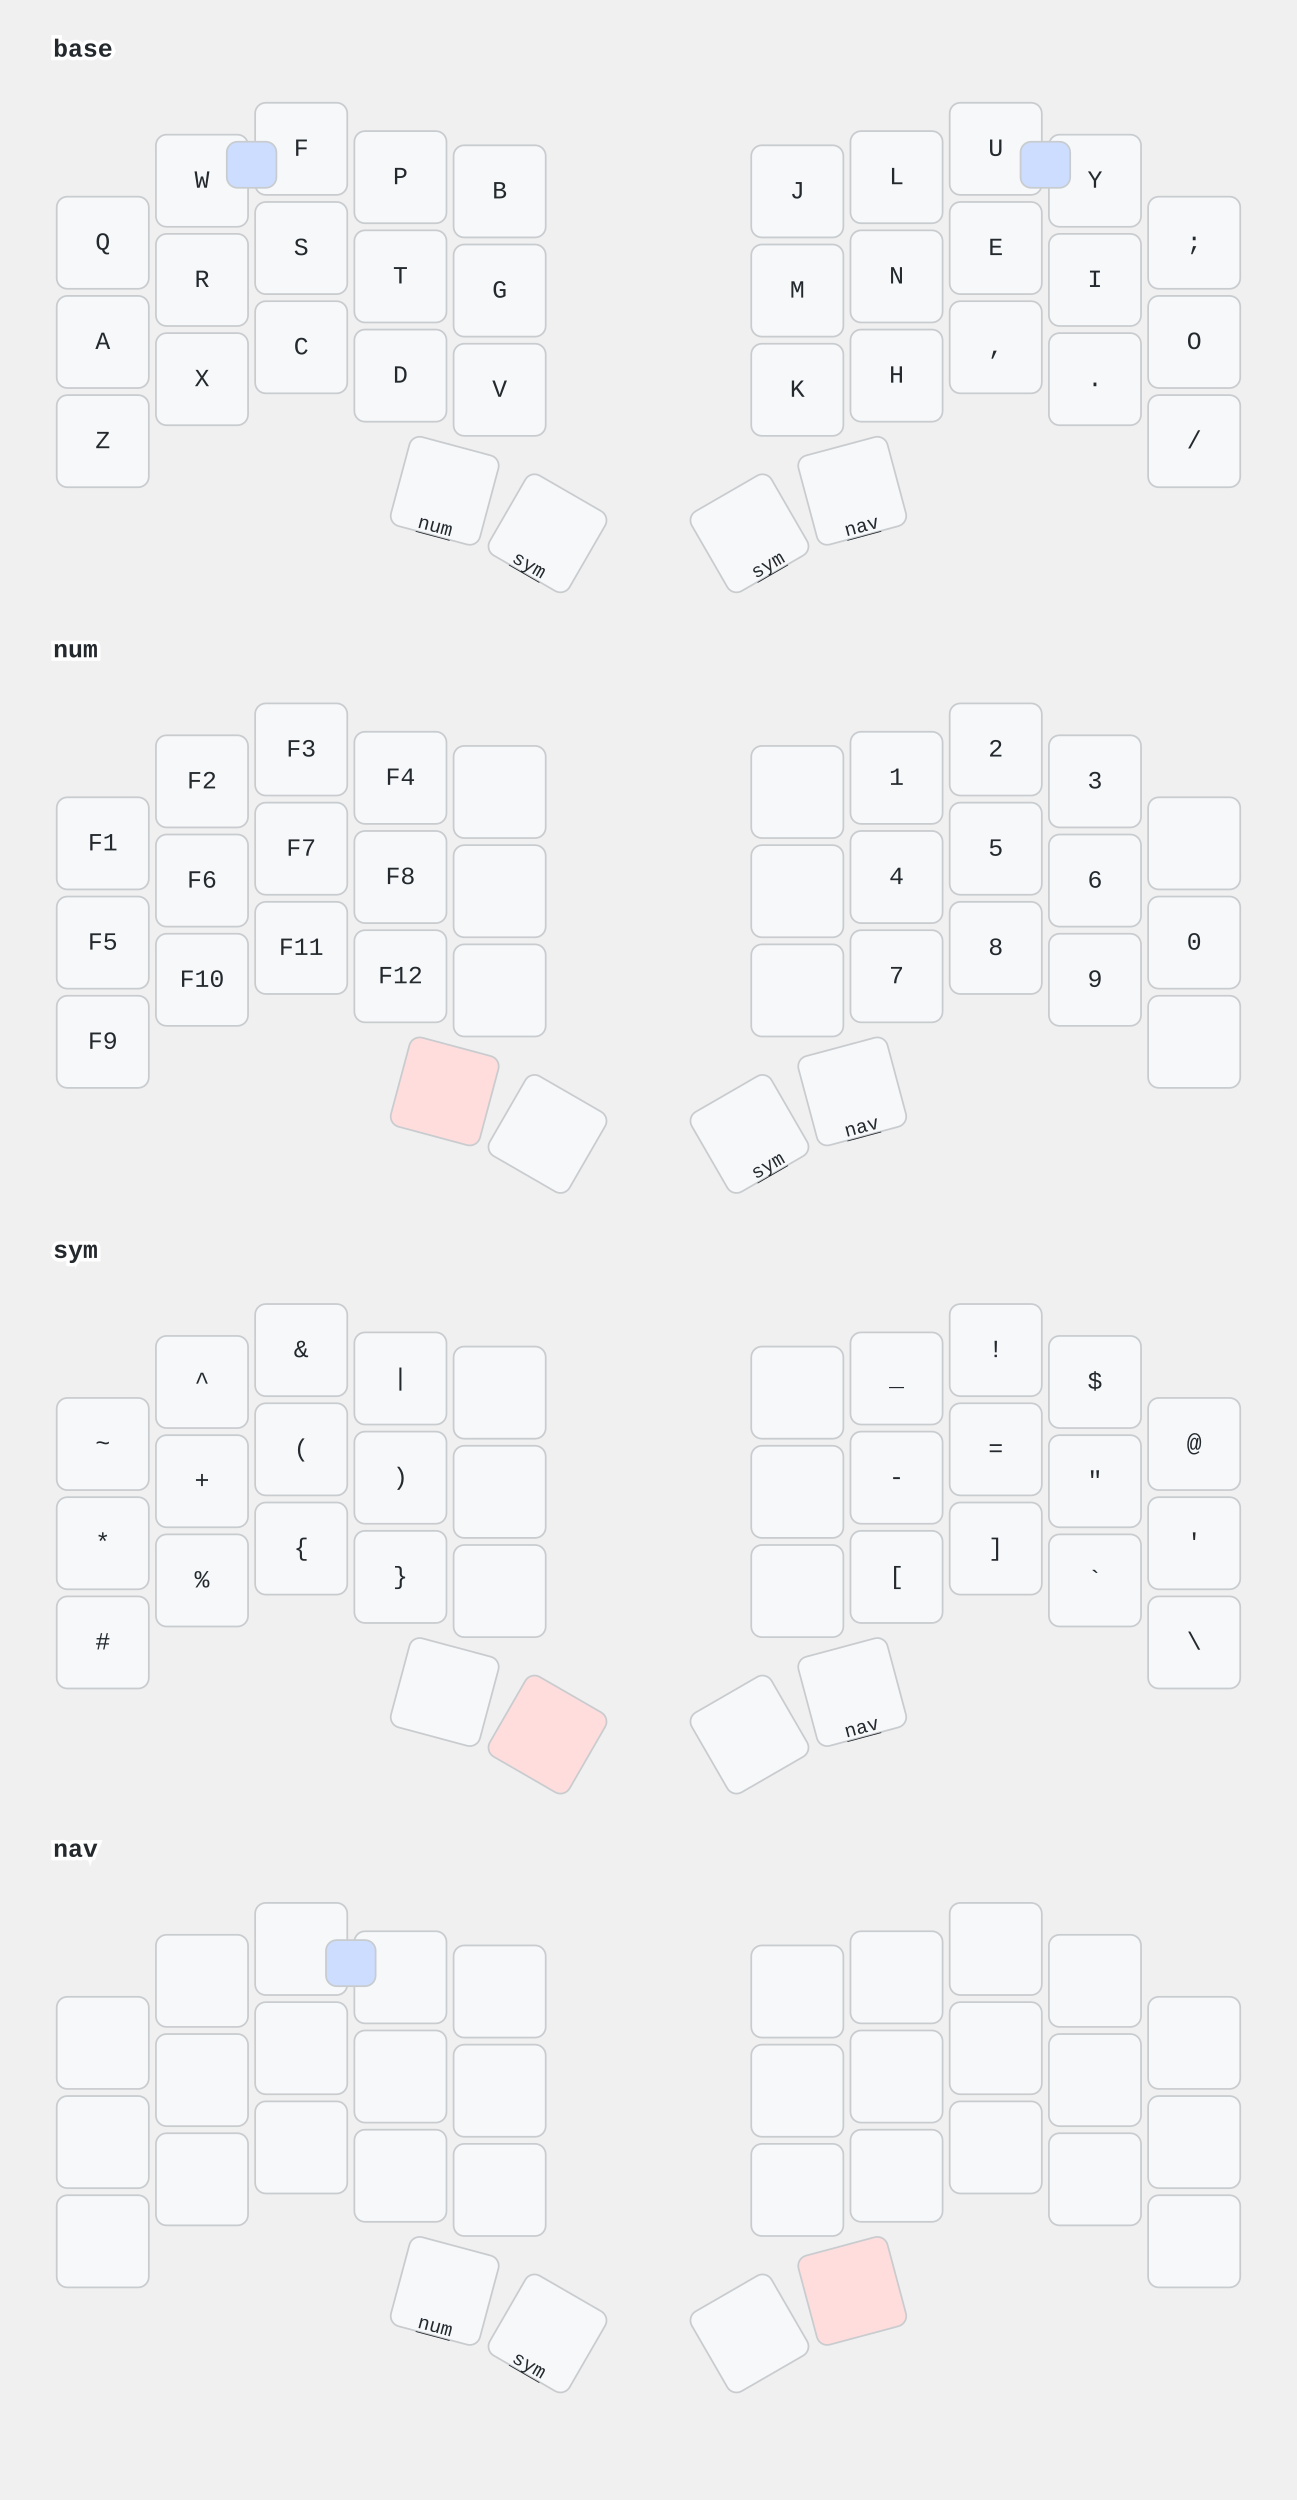
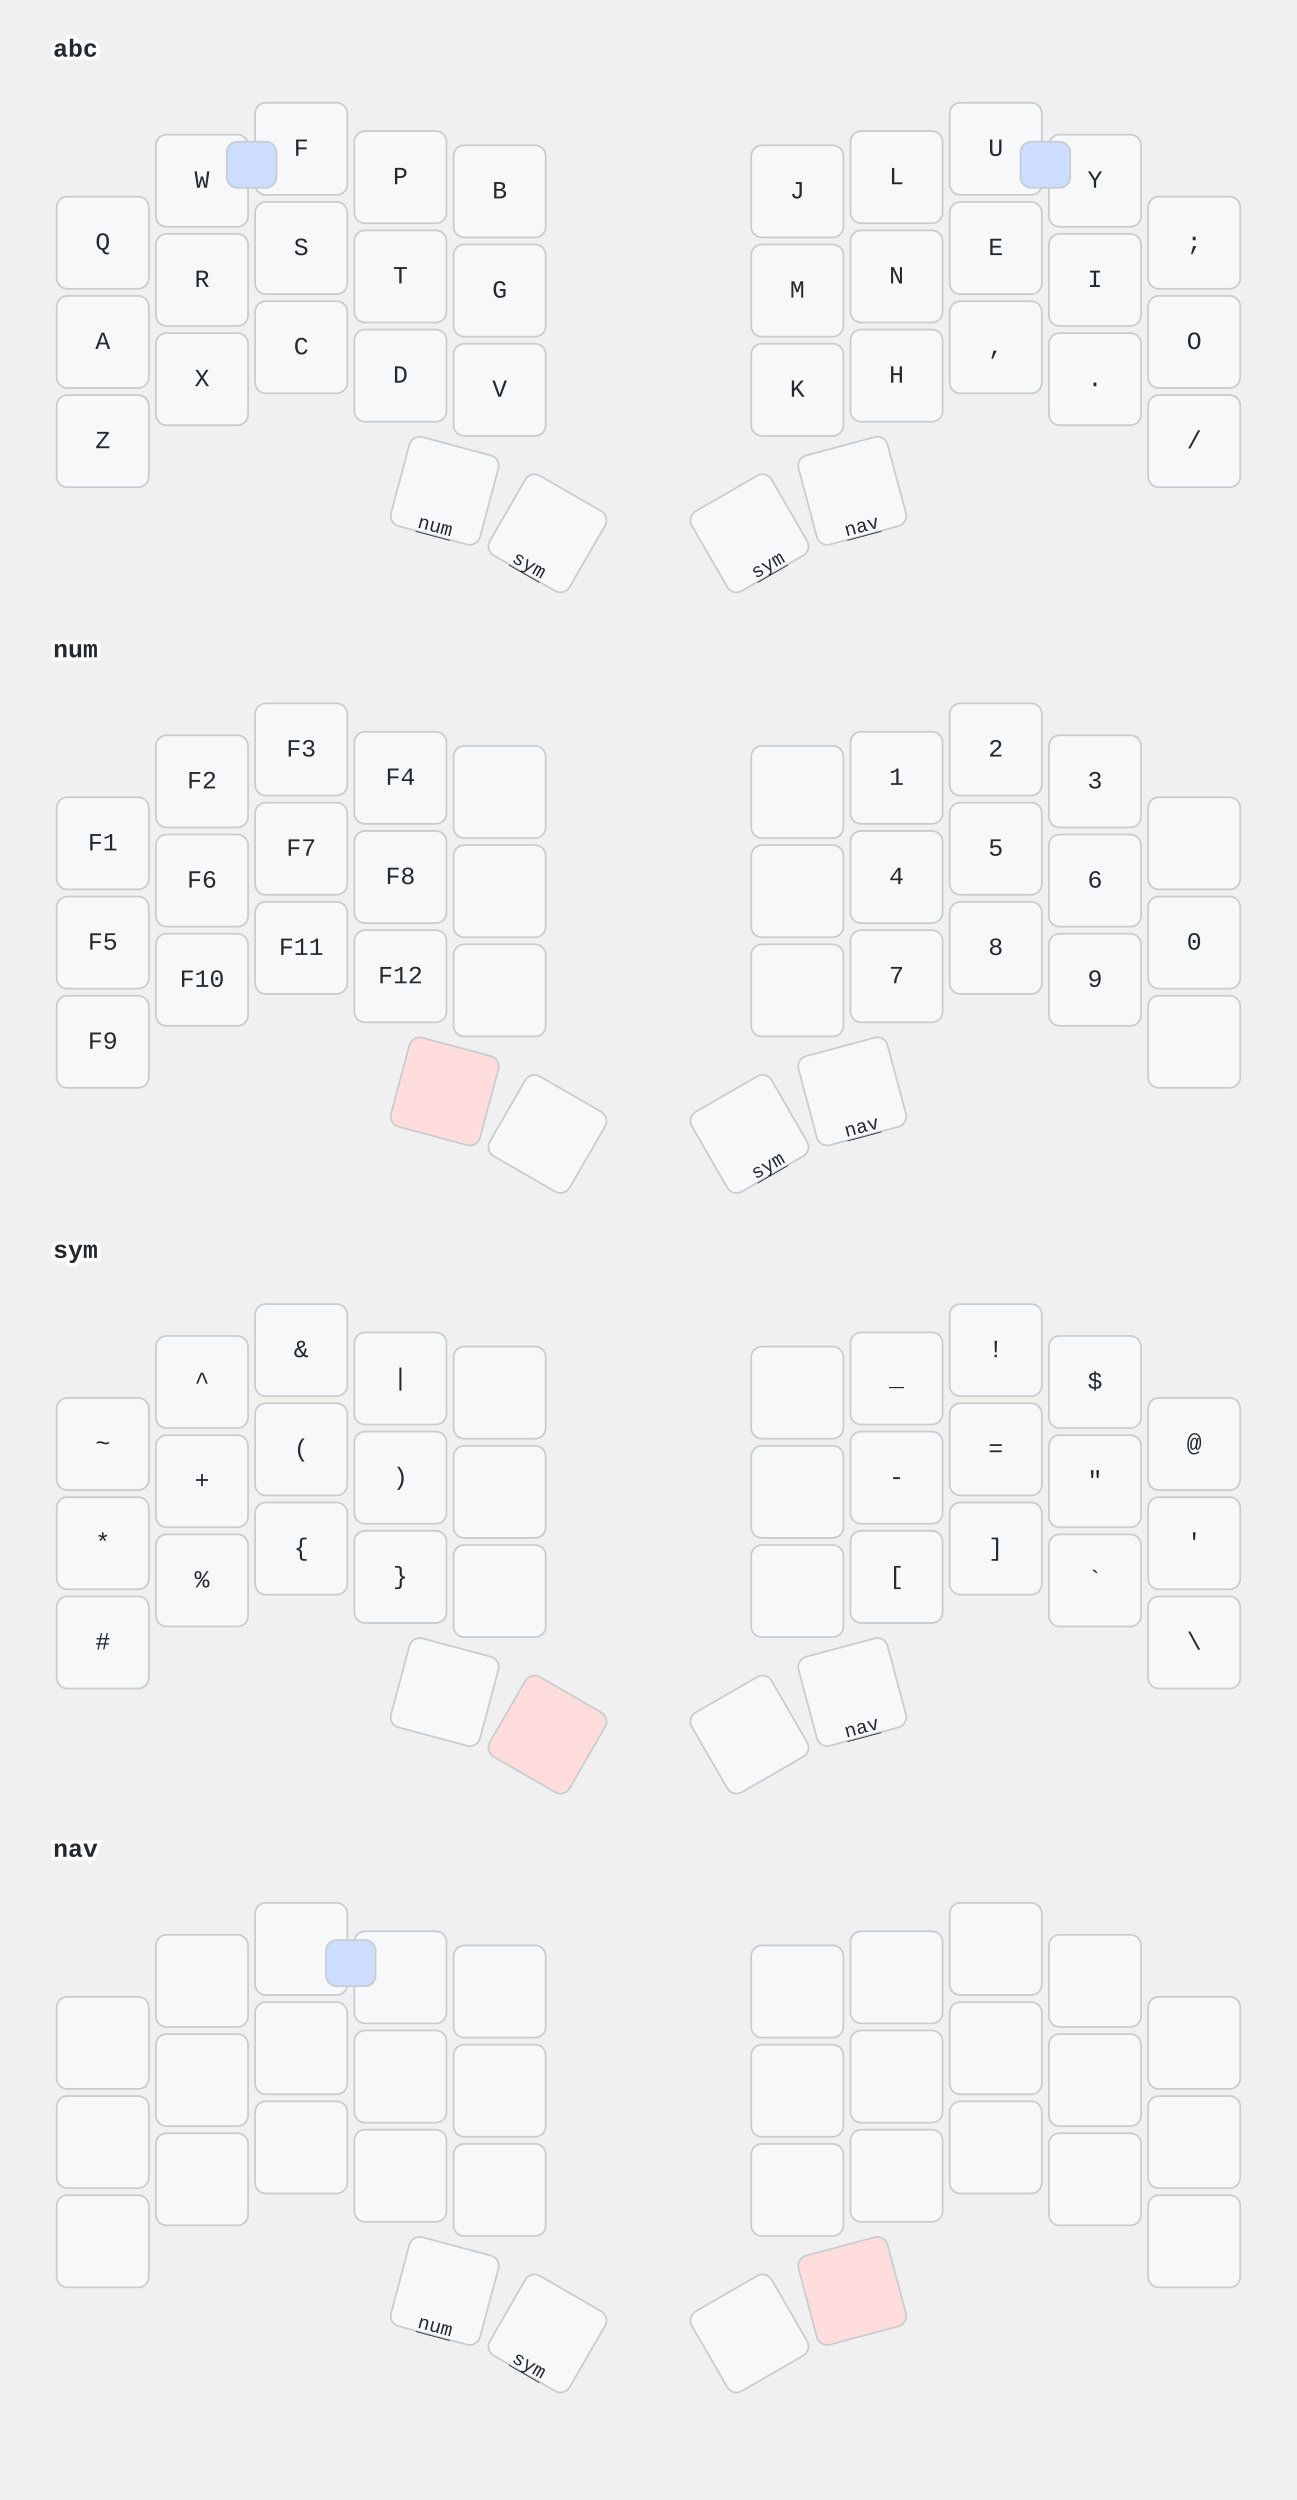
<svg xmlns="http://www.w3.org/2000/svg" xmlns:xlink="http://www.w3.org/1999/xlink" width="732" height="1411" viewBox="0 0 732 1411" class="keymap">
  <defs>/* start glyphs */
<svg id="mdi:alpha-w-box">
      <svg id="mdi-alpha-w-box" viewBox="0 0 24 24">
        <path d="M9,17H15A2,2 0 0,0 17,15V7H15V15H13V8H11V15H9V7H7V15A2,2 0 0,0 9,17M5,3H19A2,2 0 0,1 21,5V19A2,2 0 0,1 19,21H5A2,2 0 0,1 3,19V5A2,2 0 0,1 5,3Z" />
      </svg>
    </svg>
    <svg id="mdi:apple-keyboard-command">
      <svg id="mdi-apple-keyboard-command" viewBox="0 0 24 24">
        <path d="M6,2A4,4 0 0,1 10,6V8H14V6A4,4 0 0,1 18,2A4,4 0 0,1 22,6A4,4 0 0,1 18,10H16V14H18A4,4 0 0,1 22,18A4,4 0 0,1 18,22A4,4 0 0,1 14,18V16H10V18A4,4 0 0,1 6,22A4,4 0 0,1 2,18A4,4 0 0,1 6,14H8V10H6A4,4 0 0,1 2,6A4,4 0 0,1 6,2M16,18A2,2 0 0,0 18,20A2,2 0 0,0 20,18A2,2 0 0,0 18,16H16V18M14,10H10V14H14V10M6,16A2,2 0 0,0 4,18A2,2 0 0,0 6,20A2,2 0 0,0 8,18V16H6M8,6A2,2 0 0,0 6,4A2,2 0 0,0 4,6A2,2 0 0,0 6,8H8V6M18,8A2,2 0 0,0 20,6A2,2 0 0,0 18,4A2,2 0 0,0 16,6V8H18Z" />
      </svg>
    </svg>
    <svg id="mdi:apple-keyboard-control">
      <svg id="mdi-apple-keyboard-control" viewBox="0 0 24 24">
        <path d="M19.78,11.78L18.36,13.19L12,6.83L5.64,13.19L4.22,11.78L12,4L19.78,11.78Z" />
      </svg>
    </svg>
    <svg id="mdi:apple-keyboard-option">
      <svg id="mdi-apple-keyboard-option" viewBox="0 0 24 24">
        <path d="M3,4H9.11L16.15,18H21V20H14.88L7.84,6H3V4M14,4H21V6H14V4Z" />
      </svg>
    </svg>
    <svg id="mdi:apple-keyboard-shift">
      <svg id="mdi-apple-keyboard-shift" viewBox="0 0 24 24">
        <path d="M15,18V12H17.17L12,6.83L6.83,12H9V18H15M12,4L22,14H17V20H7V14H2L12,4Z" />
      </svg>
    </svg>
    <svg id="mdi:arrow-down-bold">
      <svg id="mdi-arrow-down-bold" viewBox="0 0 24 24">
        <path d="M9,4H15V12H19.84L12,19.84L4.16,12H9V4Z" />
      </svg>
    </svg>
    <svg id="mdi:arrow-left-bold">
      <svg id="mdi-arrow-left-bold" viewBox="0 0 24 24">
        <path d="M20,9V15H12V19.84L4.16,12L12,4.16V9H20Z" />
      </svg>
    </svg>
    <svg id="mdi:arrow-right-bold">
      <svg id="mdi-arrow-right-bold" viewBox="0 0 24 24">
        <path d="M4,15V9H12V4.16L19.84,12L12,19.84V15H4Z" />
      </svg>
    </svg>
    <svg id="mdi:arrow-up-bold">
      <svg id="mdi-arrow-up-bold" viewBox="0 0 24 24">
        <path d="M15,20H9V12H4.16L12,4.16L19.84,12H15V20Z" />
      </svg>
    </svg>
    <svg id="mdi:backspace-outline">
      <svg id="mdi-backspace-outline" viewBox="0 0 24 24">
        <path d="M19,15.59L17.59,17L14,13.41L10.41,17L9,15.59L12.59,12L9,8.41L10.41,7L14,10.59L17.59,7L19,8.41L15.41,12L19,15.59M22,3A2,2 0 0,1 24,5V19A2,2 0 0,1 22,21H7C6.31,21 5.77,20.64 5.41,20.11L0,12L5.41,3.88C5.77,3.35 6.31,3 7,3H22M22,5H7L2.28,12L7,19H22V5Z" />
      </svg>
    </svg>
    <svg id="mdi:backspace-reverse-outline">
      <svg id="mdi-backspace-reverse-outline" viewBox="0 0 24 24">
        <path d="M5,15.59L6.41,17L10,13.41L13.59,17L15,15.59L11.41,12L15,8.41L13.59,7L10,10.59L6.41,7L5,8.41L8.59,12L5,15.59M2,3A2,2 0 0,0 0,5V19A2,2 0 0,0 2,21H17C17.69,21 18.23,20.64 18.59,20.11L24,12L18.59,3.88C18.23,3.35 17.69,3 17,3H2M2,5H17L21.72,12L17,19H2V5Z" />
      </svg>
    </svg>
    <svg id="mdi:keyboard-esc">
      <svg id="mdi-keyboard-esc" viewBox="0 0 24 24">
        <path d="M1 7H7V9H3V11H7V13H3V15H7V17H1V7M11 7H15V9H11V11H13C14.11 11 15 11.9 15 13V15C15 16.11 14.11 17 13 17H9V15H13V13H11C9.9 13 9 12.11 9 11V9C9 7.9 9.9 7 11 7M19 7H21C22.11 7 23 7.9 23 9V10H21V9H19V15H21V14H23V15C23 16.11 22.11 17 21 17H19C17.9 17 17 16.11 17 15V9C17 7.9 17.9 7 19 7Z" />
      </svg>
    </svg>
    <svg id="mdi:keyboard-return">
      <svg id="mdi-keyboard-return" viewBox="0 0 24 24">
        <path d="M19,7V11H5.83L9.41,7.41L8,6L2,12L8,18L9.41,16.58L5.83,13H21V7H19Z" />
      </svg>
    </svg>
    <svg id="mdi:keyboard-space">
      <svg id="mdi-keyboard-space" viewBox="0 0 24 24">
        <path d="M3 15H5V19H19V15H21V19C21 20.1 20.1 21 19 21H5C3.9 21 3 20.1 3 19V15Z" />
      </svg>
    </svg>
    <svg id="mdi:keyboard-tab">
      <svg id="mdi-keyboard-tab" viewBox="0 0 24 24">
        <path d="M20,18H22V6H20M11.59,7.41L15.17,11H1V13H15.17L11.59,16.58L13,18L19,12L13,6L11.59,7.41Z" />
      </svg>
    </svg>
    <svg id="mdi:lightbulb-on-outline">
      <svg id="mdi-lightbulb-on-outline" viewBox="0 0 24 24">
        <path d="M20,11H23V13H20V11M1,11H4V13H1V11M13,1V4H11V1H13M4.92,3.5L7.05,5.64L5.63,7.05L3.5,4.93L4.92,3.5M16.95,5.63L19.07,3.5L20.5,4.93L18.37,7.05L16.95,5.63M12,6A6,6 0 0,1 18,12C18,14.22 16.79,16.16 15,17.2V19A1,1 0 0,1 14,20H10A1,1 0 0,1 9,19V17.2C7.21,16.16 6,14.22 6,12A6,6 0 0,1 12,6M14,21V22A1,1 0 0,1 13,23H11A1,1 0 0,1 10,22V21H14M11,18H13V15.87C14.73,15.43 16,13.86 16,12A4,4 0 0,0 12,8A4,4 0 0,0 8,12C8,13.86 9.27,15.43 11,15.87V18Z" />
      </svg>
    </svg>
    <svg id="mdi:minus">
      <svg id="mdi-minus" viewBox="0 0 24 24">
        <path d="M19,13H5V11H19V13Z" />
      </svg>
    </svg>
    <svg id="mdi:play-pause">
      <svg id="mdi-play-pause" viewBox="0 0 24 24">
        <path d="M3,5V19L11,12M13,19H16V5H13M18,5V19H21V5" />
      </svg>
    </svg>
    <svg id="mdi:plus">
      <svg id="mdi-plus" viewBox="0 0 24 24">
        <path d="M19,13H13V19H11V13H5V11H11V5H13V11H19V13Z" />
      </svg>
    </svg>
    <svg id="mdi:rocket">
      <svg id="mdi-rocket" viewBox="0 0 24 24">
        <path d="M20 22L16.14 20.45C16.84 18.92 17.34 17.34 17.65 15.73L20 22M7.86 20.45L4 22L6.35 15.73C6.66 17.34 7.16 18.92 7.86 20.45M12 2C12 2 17 4 17 12C17 15.1 16.25 17.75 15.33 19.83C15 20.55 14.29 21 13.5 21H10.5C9.71 21 9 20.55 8.67 19.83C7.76 17.75 7 15.1 7 12C7 4 12 2 12 2M12 12C13.1 12 14 11.1 14 10C14 8.9 13.1 8 12 8C10.9 8 10 8.9 10 10C10 11.1 10.9 12 12 12Z" />
      </svg>
    </svg>
    <svg id="mdi:skip-next">
      <svg id="mdi-skip-next" viewBox="0 0 24 24">
        <path d="M16,18H18V6H16M6,18L14.5,12L6,6V18Z" />
      </svg>
    </svg>
    <svg id="mdi:skip-previous">
      <svg id="mdi-skip-previous" viewBox="0 0 24 24">
        <path d="M6,18V6H8V18H6M9.5,12L18,6V18L9.5,12Z" />
      </svg>
    </svg>
    <svg id="mdi:transfer-down">
      <svg id="mdi-transfer-down" viewBox="0 0 24 24">
        <path d="M16,3V5H8V3H16M16,7V9H8V7H16M16,11V13H8V11H16M5,15H19L12,22L5,15Z" />
      </svg>
    </svg>
    <svg id="mdi:transfer-left">
      <svg id="mdi-transfer-left" viewBox="0 0 24 24">
        <path d="M21,16H19V8H21V16M17,16H15V8H17V16M13,16H11V8H13V16M9,5V19L2,12L9,5Z" />
      </svg>
    </svg>
    <svg id="mdi:transfer-right">
      <svg id="mdi-transfer-right" viewBox="0 0 24 24">
        <path d="M3,8H5V16H3V8M7,8H9V16H7V8M11,8H13V16H11V8M15,19.25V4.75L22.25,12L15,19.25Z" />
      </svg>
    </svg>
    <svg id="mdi:transfer-up">
      <svg id="mdi-transfer-up" viewBox="0 0 24 24">
        <path d="M8,21V19H16V21H8M8,17V15H16V17H8M8,13V11H16V13H8M19,9H5L12,2L19,9Z" />
      </svg>
    </svg>
    <svg id="mdi:volume-high">
      <svg id="mdi-volume-high" viewBox="0 0 24 24">
        <path d="M14,3.23V5.29C16.89,6.15 19,8.83 19,12C19,15.17 16.89,17.84 14,18.7V20.77C18,19.86 21,16.28 21,12C21,7.72 18,4.14 14,3.23M16.5,12C16.5,10.23 15.5,8.71 14,7.97V16C15.5,15.29 16.5,13.76 16.5,12M3,9V15H7L12,20V4L7,9H3Z" />
      </svg>
    </svg>
    <svg id="mdi:volume-low">
      <svg id="mdi-volume-low" viewBox="0 0 24 24">
        <path d="M7,9V15H11L16,20V4L11,9H7Z" />
      </svg>
    </svg>
    <svg id="mdi:volume-off">
      <svg id="mdi-volume-off" viewBox="0 0 24 24">
        <path d="M12,4L9.91,6.09L12,8.18M4.27,3L3,4.27L7.73,9H3V15H7L12,20V13.27L16.25,17.53C15.58,18.04 14.83,18.46 14,18.7V20.77C15.38,20.45 16.63,19.82 17.68,18.96L19.73,21L21,19.73L12,10.73M19,12C19,12.94 18.8,13.82 18.46,14.64L19.97,16.15C20.62,14.91 21,13.5 21,12C21,7.72 18,4.14 14,3.23V5.29C16.89,6.15 19,8.83 19,12M16.5,12C16.5,10.23 15.5,8.71 14,7.97V10.18L16.45,12.63C16.5,12.43 16.5,12.21 16.5,12Z" />
      </svg>
    </svg>
  </defs>/* end glyphs */
<style>/* inherit to force styles through use tags */
svg path {
    fill: inherit;
}

/* font and background color specifications */
svg.keymap {
    font-family: SFMono-Regular,Consolas,Liberation Mono,Menlo,monospace;
    font-size: 14px;
    font-kerning: normal;
    text-rendering: optimizeLegibility;
    fill: #24292e;
}

/* default key styling */
rect.key {
    fill: #f6f8fa;
}

rect.key, rect.combo {
    stroke: #c9cccf;
    stroke-width: 1;
}

/* default key side styling, only used is draw_key_sides is set */
rect.side {
    filter: brightness(90%);
}

/* color accent for combo boxes */
rect.combo, rect.combo-separate {
    fill: #cdf;
}

/* color accent for held keys */
rect.held, rect.combo.held {
    fill: #fdd;
}

/* color accent for ghost (optional) keys */
rect.ghost, rect.combo.ghost {
    stroke-dasharray: 4, 4;
    stroke-width: 2;
}

text {
    text-anchor: middle;
    dominant-baseline: middle;
}

/* styling for layer labels */
text.label {
    font-weight: bold;
    text-anchor: start;
    stroke: white;
    stroke-width: 4;
    paint-order: stroke;
}

/* styling for optional footer */
text.footer {
    text-anchor: end;
    dominant-baseline: auto;
    stroke: white;
    stroke-width: 4;
    paint-order: stroke;
}

/* styling for combo tap, and key non-tap label text */
text.combo, text.hold, text.shifted, text.left, text.right {
    font-size: 11px;
}

text.hold {
    text-anchor: middle;
    dominant-baseline: auto;
}

text.shifted {
    text-anchor: middle;
    dominant-baseline: hanging;
}

text.left {
    text-anchor: start;
}

text.right {
    text-anchor: end;
}

text.layer-activator {
    text-decoration: underline;
}

/* styling for hold/shifted label text in combo box */
text.combo.hold, text.combo.shifted, text.combo.left, text.combo.right {
    font-size: 8px;
}

/* lighter symbol for transparent keys */
text.trans {
    fill: #7b7e81;
}

/* styling for combo dendrons */
path.combo {
    stroke-width: 1;
    stroke: gray;
    fill: none;
}

/* Start Tabler Icons Cleanup */
/* cannot use height/width with glyphs */
.icon-tabler &gt; path {
    fill: inherit;
    stroke: inherit;
    stroke-width: 2;
}
/* hide tabler's default box */
.icon-tabler &gt; path[stroke="none"][fill="none"] {
    visibility: hidden;
}
/* End Tabler Icons Cleanup */
</style>
-   <g transform="translate(30, 0)" class="layer-base">
-     <text x="0" y="28" class="label" id="base">base</text>
+   <g transform="translate(30, 0)" class="layer-abc">
+     <text x="0" y="28" class="label" id="abc">abc</text>
    <g transform="translate(0, 56)">
      <g transform="translate(28, 81)" class="key keypos-0">
        <rect rx="6" ry="6" x="-26" y="-26" width="52" height="52" class="key" />
        <text x="0" y="0" class="key tap">Q</text>
      </g>
      <g transform="translate(84, 46)" class="key keypos-1">
        <rect rx="6" ry="6" x="-26" y="-26" width="52" height="52" class="key" />
        <text x="0" y="0" class="key tap">W</text>
      </g>
      <g transform="translate(140, 28)" class="key keypos-2">
        <rect rx="6" ry="6" x="-26" y="-26" width="52" height="52" class="key" />
        <text x="0" y="0" class="key tap">F</text>
      </g>
      <g transform="translate(196, 44)" class="key keypos-3">
        <rect rx="6" ry="6" x="-26" y="-26" width="52" height="52" class="key" />
        <text x="0" y="0" class="key tap">P</text>
      </g>
      <g transform="translate(252, 52)" class="key keypos-4">
        <rect rx="6" ry="6" x="-26" y="-26" width="52" height="52" class="key" />
        <text x="0" y="0" class="key tap">B</text>
      </g>
      <g transform="translate(420, 52)" class="key keypos-5">
        <rect rx="6" ry="6" x="-26" y="-26" width="52" height="52" class="key" />
        <text x="0" y="0" class="key tap">J</text>
      </g>
      <g transform="translate(476, 44)" class="key keypos-6">
        <rect rx="6" ry="6" x="-26" y="-26" width="52" height="52" class="key" />
        <text x="0" y="0" class="key tap">L</text>
      </g>
      <g transform="translate(532, 28)" class="key keypos-7">
        <rect rx="6" ry="6" x="-26" y="-26" width="52" height="52" class="key" />
        <text x="0" y="0" class="key tap">U</text>
      </g>
      <g transform="translate(588, 46)" class="key keypos-8">
        <rect rx="6" ry="6" x="-26" y="-26" width="52" height="52" class="key" />
        <text x="0" y="0" class="key tap">Y</text>
      </g>
      <g transform="translate(644, 81)" class="key keypos-9">
        <rect rx="6" ry="6" x="-26" y="-26" width="52" height="52" class="key" />
        <text x="0" y="0" class="key tap">;</text>
      </g>
      <g transform="translate(28, 137)" class="key keypos-10">
        <rect rx="6" ry="6" x="-26" y="-26" width="52" height="52" class="key" />
        <text x="0" y="0" class="key tap">A</text>
        <use href="#mdi:apple-keyboard-control" xlink:href="#mdi:apple-keyboard-control" x="-6" y="12" height="12" width="12.0" class="key hold glyph mdi:apple-keyboard-control" />
      </g>
      <g transform="translate(84, 102)" class="key keypos-11">
        <rect rx="6" ry="6" x="-26" y="-26" width="52" height="52" class="key" />
        <text x="0" y="0" class="key tap">R</text>
        <use href="#mdi:apple-keyboard-option" xlink:href="#mdi:apple-keyboard-option" x="-6" y="12" height="12" width="12.0" class="key hold glyph mdi:apple-keyboard-option" />
      </g>
      <g transform="translate(140, 84)" class="key keypos-12">
        <rect rx="6" ry="6" x="-26" y="-26" width="52" height="52" class="key" />
        <text x="0" y="0" class="key tap">S</text>
        <use href="#mdi:apple-keyboard-command" xlink:href="#mdi:apple-keyboard-command" x="-6" y="12" height="12" width="12.0" class="key hold glyph mdi:apple-keyboard-command" />
      </g>
      <g transform="translate(196, 100)" class="key keypos-13">
        <rect rx="6" ry="6" x="-26" y="-26" width="52" height="52" class="key" />
        <text x="0" y="0" class="key tap">T</text>
        <use href="#mdi:apple-keyboard-shift" xlink:href="#mdi:apple-keyboard-shift" x="-6" y="12" height="12" width="12.0" class="key hold glyph mdi:apple-keyboard-shift" />
      </g>
      <g transform="translate(252, 108)" class="key keypos-14">
        <rect rx="6" ry="6" x="-26" y="-26" width="52" height="52" class="key" />
        <text x="0" y="0" class="key tap">G</text>
      </g>
      <g transform="translate(420, 108)" class="key keypos-15">
        <rect rx="6" ry="6" x="-26" y="-26" width="52" height="52" class="key" />
        <text x="0" y="0" class="key tap">M</text>
      </g>
      <g transform="translate(476, 100)" class="key keypos-16">
        <rect rx="6" ry="6" x="-26" y="-26" width="52" height="52" class="key" />
        <text x="0" y="0" class="key tap">N</text>
        <use href="#mdi:apple-keyboard-shift" xlink:href="#mdi:apple-keyboard-shift" x="-6" y="12" height="12" width="12.0" class="key hold glyph mdi:apple-keyboard-shift" />
      </g>
      <g transform="translate(532, 84)" class="key keypos-17">
        <rect rx="6" ry="6" x="-26" y="-26" width="52" height="52" class="key" />
        <text x="0" y="0" class="key tap">E</text>
        <use href="#mdi:apple-keyboard-command" xlink:href="#mdi:apple-keyboard-command" x="-6" y="12" height="12" width="12.0" class="key hold glyph mdi:apple-keyboard-command" />
      </g>
      <g transform="translate(588, 102)" class="key keypos-18">
        <rect rx="6" ry="6" x="-26" y="-26" width="52" height="52" class="key" />
        <text x="0" y="0" class="key tap">I</text>
        <use href="#mdi:apple-keyboard-option" xlink:href="#mdi:apple-keyboard-option" x="-6" y="12" height="12" width="12.0" class="key hold glyph mdi:apple-keyboard-option" />
      </g>
      <g transform="translate(644, 137)" class="key keypos-19">
        <rect rx="6" ry="6" x="-26" y="-26" width="52" height="52" class="key" />
        <text x="0" y="0" class="key tap">O</text>
        <use href="#mdi:apple-keyboard-control" xlink:href="#mdi:apple-keyboard-control" x="-6" y="12" height="12" width="12.0" class="key hold glyph mdi:apple-keyboard-control" />
      </g>
      <g transform="translate(28, 193)" class="key keypos-20">
        <rect rx="6" ry="6" x="-26" y="-26" width="52" height="52" class="key" />
        <text x="0" y="0" class="key tap">Z</text>
      </g>
      <g transform="translate(84, 158)" class="key keypos-21">
        <rect rx="6" ry="6" x="-26" y="-26" width="52" height="52" class="key" />
        <text x="0" y="0" class="key tap">X</text>
      </g>
      <g transform="translate(140, 140)" class="key keypos-22">
        <rect rx="6" ry="6" x="-26" y="-26" width="52" height="52" class="key" />
        <text x="0" y="0" class="key tap">C</text>
      </g>
      <g transform="translate(196, 156)" class="key keypos-23">
        <rect rx="6" ry="6" x="-26" y="-26" width="52" height="52" class="key" />
        <text x="0" y="0" class="key tap">D</text>
        <use href="#mdi:rocket" xlink:href="#mdi:rocket" x="-6" y="12" height="12" width="12.0" class="key hold glyph mdi:rocket" />
      </g>
      <g transform="translate(252, 164)" class="key keypos-24">
        <rect rx="6" ry="6" x="-26" y="-26" width="52" height="52" class="key" />
        <text x="0" y="0" class="key tap">V</text>
      </g>
      <g transform="translate(420, 164)" class="key keypos-25">
        <rect rx="6" ry="6" x="-26" y="-26" width="52" height="52" class="key" />
        <text x="0" y="0" class="key tap">K</text>
      </g>
      <g transform="translate(476, 156)" class="key keypos-26">
        <rect rx="6" ry="6" x="-26" y="-26" width="52" height="52" class="key" />
        <text x="0" y="0" class="key tap">H</text>
        <use href="#mdi:rocket" xlink:href="#mdi:rocket" x="-6" y="12" height="12" width="12.0" class="key hold glyph mdi:rocket" />
      </g>
      <g transform="translate(532, 140)" class="key keypos-27">
        <rect rx="6" ry="6" x="-26" y="-26" width="52" height="52" class="key" />
        <text x="0" y="0" class="key tap">,</text>
      </g>
      <g transform="translate(588, 158)" class="key keypos-28">
        <rect rx="6" ry="6" x="-26" y="-26" width="52" height="52" class="key" />
        <text x="0" y="0" class="key tap">.</text>
      </g>
      <g transform="translate(644, 193)" class="key keypos-29">
        <rect rx="6" ry="6" x="-26" y="-26" width="52" height="52" class="key" />
        <text x="0" y="0" class="key tap">/</text>
      </g>
      <g transform="translate(221, 221) rotate(15.0)" class="key keypos-30">
        <rect rx="6" ry="6" x="-26" y="-26" width="52" height="52" class="key" />
        <use href="#mdi:keyboard-tab" xlink:href="#mdi:keyboard-tab" x="-7" y="-7" height="14" width="14.0" class="key tap glyph mdi:keyboard-tab" />
        <a href="#num">
          <text x="0" y="24" class="key hold layer-activator">num</text>
        </a>
      </g>
      <g transform="translate(279, 245) rotate(30.0)" class="key keypos-31">
        <rect rx="6" ry="6" x="-26" y="-26" width="52" height="52" class="key" />
        <use href="#mdi:keyboard-space" xlink:href="#mdi:keyboard-space" x="-7" y="-7" height="14" width="14.0" class="key tap glyph mdi:keyboard-space" />
        <a href="#sym">
          <text x="0" y="24" class="key hold layer-activator">sym</text>
        </a>
      </g>
      <g transform="translate(393, 245) rotate(-30.0)" class="key keypos-32">
        <rect rx="6" ry="6" x="-26" y="-26" width="52" height="52" class="key" />
        <use href="#mdi:keyboard-space" xlink:href="#mdi:keyboard-space" x="-7" y="-7" height="14" width="14.0" class="key tap glyph mdi:keyboard-space" />
        <a href="#sym">
          <text x="0" y="24" class="key hold layer-activator">sym</text>
        </a>
      </g>
      <g transform="translate(451, 221) rotate(-15.0)" class="key keypos-33">
        <rect rx="6" ry="6" x="-26" y="-26" width="52" height="52" class="key" />
        <use href="#mdi:keyboard-return" xlink:href="#mdi:keyboard-return" x="-7" y="-7" height="14" width="14.0" class="key tap glyph mdi:keyboard-return" />
        <a href="#nav">
          <text x="0" y="24" class="key hold layer-activator">nav</text>
        </a>
      </g>
      <g class="combo combopos-0">
        <rect rx="6" ry="6" x="98" y="24" width="28" height="26" class="combo" />
        <use href="#mdi:keyboard-esc" xlink:href="#mdi:keyboard-esc" x="105" y="30" height="14" width="14.0" class="combo tap glyph mdi:keyboard-esc" />
      </g>
      <g class="combo combopos-1">
        <rect rx="6" ry="6" x="546" y="24" width="28" height="26" class="combo" />
        <use href="#mdi:alpha-w-box" xlink:href="#mdi:alpha-w-box" x="553" y="30" height="14" width="14.0" class="combo tap glyph mdi:alpha-w-box" />
      </g>
    </g>
  </g>
  <g transform="translate(30, 339)" class="layer-num">
    <text x="0" y="28" class="label" id="num">num</text>
    <g transform="translate(0, 56)">
      <g transform="translate(28, 81)" class="key keypos-0">
        <rect rx="6" ry="6" x="-26" y="-26" width="52" height="52" class="key" />
        <text x="0" y="0" class="key tap">F1</text>
      </g>
      <g transform="translate(84, 46)" class="key keypos-1">
        <rect rx="6" ry="6" x="-26" y="-26" width="52" height="52" class="key" />
        <text x="0" y="0" class="key tap">F2</text>
      </g>
      <g transform="translate(140, 28)" class="key keypos-2">
        <rect rx="6" ry="6" x="-26" y="-26" width="52" height="52" class="key" />
        <text x="0" y="0" class="key tap">F3</text>
      </g>
      <g transform="translate(196, 44)" class="key keypos-3">
        <rect rx="6" ry="6" x="-26" y="-26" width="52" height="52" class="key" />
        <text x="0" y="0" class="key tap">F4</text>
      </g>
      <g transform="translate(252, 52)" class="key none keypos-4">
        <rect rx="6" ry="6" x="-26" y="-26" width="52" height="52" class="key none" />
      </g>
      <g transform="translate(420, 52)" class="key none keypos-5">
        <rect rx="6" ry="6" x="-26" y="-26" width="52" height="52" class="key none" />
      </g>
      <g transform="translate(476, 44)" class="key keypos-6">
        <rect rx="6" ry="6" x="-26" y="-26" width="52" height="52" class="key" />
        <text x="0" y="0" class="key tap">1</text>
      </g>
      <g transform="translate(532, 28)" class="key keypos-7">
        <rect rx="6" ry="6" x="-26" y="-26" width="52" height="52" class="key" />
        <text x="0" y="0" class="key tap">2</text>
      </g>
      <g transform="translate(588, 46)" class="key keypos-8">
        <rect rx="6" ry="6" x="-26" y="-26" width="52" height="52" class="key" />
        <text x="0" y="0" class="key tap">3</text>
      </g>
      <g transform="translate(644, 81)" class="key none keypos-9">
        <rect rx="6" ry="6" x="-26" y="-26" width="52" height="52" class="key none" />
      </g>
      <g transform="translate(28, 137)" class="key keypos-10">
        <rect rx="6" ry="6" x="-26" y="-26" width="52" height="52" class="key" />
        <text x="0" y="0" class="key tap">F5</text>
      </g>
      <g transform="translate(84, 102)" class="key keypos-11">
        <rect rx="6" ry="6" x="-26" y="-26" width="52" height="52" class="key" />
        <text x="0" y="0" class="key tap">F6</text>
      </g>
      <g transform="translate(140, 84)" class="key keypos-12">
        <rect rx="6" ry="6" x="-26" y="-26" width="52" height="52" class="key" />
        <text x="0" y="0" class="key tap">F7</text>
      </g>
      <g transform="translate(196, 100)" class="key keypos-13">
        <rect rx="6" ry="6" x="-26" y="-26" width="52" height="52" class="key" />
        <text x="0" y="0" class="key tap">F8</text>
      </g>
      <g transform="translate(252, 108)" class="key none keypos-14">
        <rect rx="6" ry="6" x="-26" y="-26" width="52" height="52" class="key none" />
      </g>
      <g transform="translate(420, 108)" class="key none keypos-15">
        <rect rx="6" ry="6" x="-26" y="-26" width="52" height="52" class="key none" />
      </g>
      <g transform="translate(476, 100)" class="key keypos-16">
        <rect rx="6" ry="6" x="-26" y="-26" width="52" height="52" class="key" />
        <text x="0" y="0" class="key tap">4</text>
      </g>
      <g transform="translate(532, 84)" class="key keypos-17">
        <rect rx="6" ry="6" x="-26" y="-26" width="52" height="52" class="key" />
        <text x="0" y="0" class="key tap">5</text>
      </g>
      <g transform="translate(588, 102)" class="key keypos-18">
        <rect rx="6" ry="6" x="-26" y="-26" width="52" height="52" class="key" />
        <text x="0" y="0" class="key tap">6</text>
      </g>
      <g transform="translate(644, 137)" class="key keypos-19">
        <rect rx="6" ry="6" x="-26" y="-26" width="52" height="52" class="key" />
        <text x="0" y="0" class="key tap">0</text>
      </g>
      <g transform="translate(28, 193)" class="key keypos-20">
        <rect rx="6" ry="6" x="-26" y="-26" width="52" height="52" class="key" />
        <text x="0" y="0" class="key tap">F9</text>
      </g>
      <g transform="translate(84, 158)" class="key keypos-21">
        <rect rx="6" ry="6" x="-26" y="-26" width="52" height="52" class="key" />
        <text x="0" y="0" class="key tap">F10</text>
      </g>
      <g transform="translate(140, 140)" class="key keypos-22">
        <rect rx="6" ry="6" x="-26" y="-26" width="52" height="52" class="key" />
        <text x="0" y="0" class="key tap">F11</text>
      </g>
      <g transform="translate(196, 156)" class="key keypos-23">
        <rect rx="6" ry="6" x="-26" y="-26" width="52" height="52" class="key" />
        <text x="0" y="0" class="key tap">F12</text>
      </g>
      <g transform="translate(252, 164)" class="key none keypos-24">
        <rect rx="6" ry="6" x="-26" y="-26" width="52" height="52" class="key none" />
      </g>
      <g transform="translate(420, 164)" class="key none keypos-25">
        <rect rx="6" ry="6" x="-26" y="-26" width="52" height="52" class="key none" />
      </g>
      <g transform="translate(476, 156)" class="key keypos-26">
        <rect rx="6" ry="6" x="-26" y="-26" width="52" height="52" class="key" />
        <text x="0" y="0" class="key tap">7</text>
      </g>
      <g transform="translate(532, 140)" class="key keypos-27">
        <rect rx="6" ry="6" x="-26" y="-26" width="52" height="52" class="key" />
        <text x="0" y="0" class="key tap">8</text>
      </g>
      <g transform="translate(588, 158)" class="key keypos-28">
        <rect rx="6" ry="6" x="-26" y="-26" width="52" height="52" class="key" />
        <text x="0" y="0" class="key tap">9</text>
      </g>
      <g transform="translate(644, 193)" class="key none keypos-29">
        <rect rx="6" ry="6" x="-26" y="-26" width="52" height="52" class="key none" />
      </g>
      <g transform="translate(221, 221) rotate(15.0)" class="key held keypos-30">
        <rect rx="6" ry="6" x="-26" y="-26" width="52" height="52" class="key held" />
      </g>
      <g transform="translate(279, 245) rotate(30.0)" class="key none keypos-31">
        <rect rx="6" ry="6" x="-26" y="-26" width="52" height="52" class="key none" />
      </g>
      <g transform="translate(393, 245) rotate(-30.0)" class="key keypos-32">
        <rect rx="6" ry="6" x="-26" y="-26" width="52" height="52" class="key" />
        <use href="#mdi:keyboard-space" xlink:href="#mdi:keyboard-space" x="-7" y="-7" height="14" width="14.0" class="key tap glyph mdi:keyboard-space" />
        <a href="#sym">
          <text x="0" y="24" class="key hold layer-activator">sym</text>
        </a>
      </g>
      <g transform="translate(451, 221) rotate(-15.0)" class="key keypos-33">
        <rect rx="6" ry="6" x="-26" y="-26" width="52" height="52" class="key" />
        <use href="#mdi:keyboard-return" xlink:href="#mdi:keyboard-return" x="-7" y="-7" height="14" width="14.0" class="key tap glyph mdi:keyboard-return" />
        <a href="#nav">
          <text x="0" y="24" class="key hold layer-activator">nav</text>
        </a>
      </g>
    </g>
  </g>
  <g transform="translate(30, 678)" class="layer-sym">
    <text x="0" y="28" class="label" id="sym">sym</text>
    <g transform="translate(0, 56)">
      <g transform="translate(28, 81)" class="key keypos-0">
        <rect rx="6" ry="6" x="-26" y="-26" width="52" height="52" class="key" />
        <text x="0" y="0" class="key tap">~</text>
      </g>
      <g transform="translate(84, 46)" class="key keypos-1">
        <rect rx="6" ry="6" x="-26" y="-26" width="52" height="52" class="key" />
        <text x="0" y="0" class="key tap">^</text>
      </g>
      <g transform="translate(140, 28)" class="key keypos-2">
        <rect rx="6" ry="6" x="-26" y="-26" width="52" height="52" class="key" />
        <text x="0" y="0" class="key tap">&amp;</text>
      </g>
      <g transform="translate(196, 44)" class="key keypos-3">
        <rect rx="6" ry="6" x="-26" y="-26" width="52" height="52" class="key" />
        <text x="0" y="0" class="key tap">|</text>
      </g>
      <g transform="translate(252, 52)" class="key none keypos-4">
        <rect rx="6" ry="6" x="-26" y="-26" width="52" height="52" class="key none" />
      </g>
      <g transform="translate(420, 52)" class="key none keypos-5">
        <rect rx="6" ry="6" x="-26" y="-26" width="52" height="52" class="key none" />
      </g>
      <g transform="translate(476, 44)" class="key keypos-6">
        <rect rx="6" ry="6" x="-26" y="-26" width="52" height="52" class="key" />
        <text x="0" y="0" class="key tap">_</text>
      </g>
      <g transform="translate(532, 28)" class="key keypos-7">
        <rect rx="6" ry="6" x="-26" y="-26" width="52" height="52" class="key" />
        <text x="0" y="0" class="key tap">!</text>
      </g>
      <g transform="translate(588, 46)" class="key keypos-8">
        <rect rx="6" ry="6" x="-26" y="-26" width="52" height="52" class="key" />
        <text x="0" y="0" class="key tap">$</text>
      </g>
      <g transform="translate(644, 81)" class="key keypos-9">
        <rect rx="6" ry="6" x="-26" y="-26" width="52" height="52" class="key" />
        <text x="0" y="0" class="key tap">@</text>
      </g>
      <g transform="translate(28, 137)" class="key keypos-10">
        <rect rx="6" ry="6" x="-26" y="-26" width="52" height="52" class="key" />
        <text x="0" y="0" class="key tap">*</text>
      </g>
      <g transform="translate(84, 102)" class="key keypos-11">
        <rect rx="6" ry="6" x="-26" y="-26" width="52" height="52" class="key" />
        <text x="0" y="0" class="key tap">+</text>
      </g>
      <g transform="translate(140, 84)" class="key keypos-12">
        <rect rx="6" ry="6" x="-26" y="-26" width="52" height="52" class="key" />
        <text x="0" y="0" class="key tap">(</text>
      </g>
      <g transform="translate(196, 100)" class="key keypos-13">
        <rect rx="6" ry="6" x="-26" y="-26" width="52" height="52" class="key" />
        <text x="0" y="0" class="key tap">)</text>
      </g>
      <g transform="translate(252, 108)" class="key none keypos-14">
        <rect rx="6" ry="6" x="-26" y="-26" width="52" height="52" class="key none" />
      </g>
      <g transform="translate(420, 108)" class="key none keypos-15">
        <rect rx="6" ry="6" x="-26" y="-26" width="52" height="52" class="key none" />
      </g>
      <g transform="translate(476, 100)" class="key keypos-16">
        <rect rx="6" ry="6" x="-26" y="-26" width="52" height="52" class="key" />
        <text x="0" y="0" class="key tap">-</text>
      </g>
      <g transform="translate(532, 84)" class="key keypos-17">
        <rect rx="6" ry="6" x="-26" y="-26" width="52" height="52" class="key" />
        <text x="0" y="0" class="key tap">=</text>
      </g>
      <g transform="translate(588, 102)" class="key keypos-18">
        <rect rx="6" ry="6" x="-26" y="-26" width="52" height="52" class="key" />
        <text x="0" y="0" class="key tap">"</text>
      </g>
      <g transform="translate(644, 137)" class="key keypos-19">
        <rect rx="6" ry="6" x="-26" y="-26" width="52" height="52" class="key" />
        <text x="0" y="0" class="key tap">'</text>
      </g>
      <g transform="translate(28, 193)" class="key keypos-20">
        <rect rx="6" ry="6" x="-26" y="-26" width="52" height="52" class="key" />
        <text x="0" y="0" class="key tap">#</text>
      </g>
      <g transform="translate(84, 158)" class="key keypos-21">
        <rect rx="6" ry="6" x="-26" y="-26" width="52" height="52" class="key" />
        <text x="0" y="0" class="key tap">%</text>
      </g>
      <g transform="translate(140, 140)" class="key keypos-22">
        <rect rx="6" ry="6" x="-26" y="-26" width="52" height="52" class="key" />
        <text x="0" y="0" class="key tap">{</text>
      </g>
      <g transform="translate(196, 156)" class="key keypos-23">
        <rect rx="6" ry="6" x="-26" y="-26" width="52" height="52" class="key" />
        <text x="0" y="0" class="key tap">}</text>
      </g>
      <g transform="translate(252, 164)" class="key none keypos-24">
        <rect rx="6" ry="6" x="-26" y="-26" width="52" height="52" class="key none" />
      </g>
      <g transform="translate(420, 164)" class="key none keypos-25">
        <rect rx="6" ry="6" x="-26" y="-26" width="52" height="52" class="key none" />
      </g>
      <g transform="translate(476, 156)" class="key keypos-26">
        <rect rx="6" ry="6" x="-26" y="-26" width="52" height="52" class="key" />
        <text x="0" y="0" class="key tap">[</text>
      </g>
      <g transform="translate(532, 140)" class="key keypos-27">
        <rect rx="6" ry="6" x="-26" y="-26" width="52" height="52" class="key" />
        <text x="0" y="0" class="key tap">]</text>
      </g>
      <g transform="translate(588, 158)" class="key keypos-28">
        <rect rx="6" ry="6" x="-26" y="-26" width="52" height="52" class="key" />
        <text x="0" y="0" class="key tap">`</text>
      </g>
      <g transform="translate(644, 193)" class="key keypos-29">
        <rect rx="6" ry="6" x="-26" y="-26" width="52" height="52" class="key" />
        <text x="0" y="0" class="key tap">\</text>
      </g>
      <g transform="translate(221, 221) rotate(15.0)" class="key none keypos-30">
        <rect rx="6" ry="6" x="-26" y="-26" width="52" height="52" class="key none" />
      </g>
      <g transform="translate(279, 245) rotate(30.0)" class="key held keypos-31">
        <rect rx="6" ry="6" x="-26" y="-26" width="52" height="52" class="key held" />
      </g>
      <g transform="translate(393, 245) rotate(-30.0)" class="key none keypos-32">
        <rect rx="6" ry="6" x="-26" y="-26" width="52" height="52" class="key none" />
      </g>
      <g transform="translate(451, 221) rotate(-15.0)" class="key keypos-33">
        <rect rx="6" ry="6" x="-26" y="-26" width="52" height="52" class="key" />
        <use href="#mdi:keyboard-return" xlink:href="#mdi:keyboard-return" x="-7" y="-7" height="14" width="14.0" class="key tap glyph mdi:keyboard-return" />
        <a href="#nav">
          <text x="0" y="24" class="key hold layer-activator">nav</text>
        </a>
      </g>
    </g>
  </g>
  <g transform="translate(30, 1016)" class="layer-nav">
    <text x="0" y="28" class="label" id="nav">nav</text>
    <g transform="translate(0, 56)">
      <g transform="translate(28, 81)" class="key keypos-0">
        <rect rx="6" ry="6" x="-26" y="-26" width="52" height="52" class="key" />
        <use href="#mdi:lightbulb-on-outline" xlink:href="#mdi:lightbulb-on-outline" x="-7" y="-7" height="14" width="14.0" class="key tap glyph mdi:lightbulb-on-outline" />
        <use href="#mdi:minus" xlink:href="#mdi:minus" x="-6" y="12" height="12" width="12.0" class="key hold glyph mdi:minus" />
      </g>
      <g transform="translate(84, 46)" class="key keypos-1">
        <rect rx="6" ry="6" x="-26" y="-26" width="52" height="52" class="key" />
        <use href="#mdi:lightbulb-on-outline" xlink:href="#mdi:lightbulb-on-outline" x="-7" y="-7" height="14" width="14.0" class="key tap glyph mdi:lightbulb-on-outline" />
        <use href="#mdi:plus" xlink:href="#mdi:plus" x="-6" y="12" height="12" width="12.0" class="key hold glyph mdi:plus" />
      </g>
      <g transform="translate(140, 28)" class="key keypos-2">
        <rect rx="6" ry="6" x="-26" y="-26" width="52" height="52" class="key" />
        <use href="#mdi:volume-low" xlink:href="#mdi:volume-low" x="-7" y="-7" height="14" width="14.0" class="key tap glyph mdi:volume-low" />
      </g>
      <g transform="translate(196, 44)" class="key keypos-3">
        <rect rx="6" ry="6" x="-26" y="-26" width="52" height="52" class="key" />
        <use href="#mdi:volume-high" xlink:href="#mdi:volume-high" x="-7" y="-7" height="14" width="14.0" class="key tap glyph mdi:volume-high" />
      </g>
      <g transform="translate(252, 52)" class="key none keypos-4">
        <rect rx="6" ry="6" x="-26" y="-26" width="52" height="52" class="key none" />
      </g>
      <g transform="translate(420, 52)" class="key keypos-5">
        <rect rx="6" ry="6" x="-26" y="-26" width="52" height="52" class="key" />
        <use href="#mdi:transfer-up" xlink:href="#mdi:transfer-up" x="-7" y="-7" height="14" width="14.0" class="key tap glyph mdi:transfer-up" />
      </g>
      <g transform="translate(476, 44)" class="key keypos-6">
        <rect rx="6" ry="6" x="-26" y="-26" width="52" height="52" class="key" />
        <use href="#mdi:transfer-left" xlink:href="#mdi:transfer-left" x="-7" y="-7" height="14" width="14.0" class="key tap glyph mdi:transfer-left" />
      </g>
      <g transform="translate(532, 28)" class="key keypos-7">
        <rect rx="6" ry="6" x="-26" y="-26" width="52" height="52" class="key" />
        <use href="#mdi:arrow-up-bold" xlink:href="#mdi:arrow-up-bold" x="-7" y="-7" height="14" width="14.0" class="key tap glyph mdi:arrow-up-bold" />
      </g>
      <g transform="translate(588, 46)" class="key keypos-8">
        <rect rx="6" ry="6" x="-26" y="-26" width="52" height="52" class="key" />
        <use href="#mdi:transfer-right" xlink:href="#mdi:transfer-right" x="-7" y="-7" height="14" width="14.0" class="key tap glyph mdi:transfer-right" />
      </g>
      <g transform="translate(644, 81)" class="key keypos-9">
        <rect rx="6" ry="6" x="-26" y="-26" width="52" height="52" class="key" />
        <use href="#mdi:backspace-reverse-outline" xlink:href="#mdi:backspace-reverse-outline" x="-7" y="-7" height="14" width="14.0" class="key tap glyph mdi:backspace-reverse-outline" />
      </g>
      <g transform="translate(28, 137)" class="key keypos-10">
        <rect rx="6" ry="6" x="-26" y="-26" width="52" height="52" class="key" />
        <use href="#mdi:apple-keyboard-control" xlink:href="#mdi:apple-keyboard-control" x="-7" y="-7" height="14" width="14.0" class="key tap glyph mdi:apple-keyboard-control" />
      </g>
      <g transform="translate(84, 102)" class="key keypos-11">
        <rect rx="6" ry="6" x="-26" y="-26" width="52" height="52" class="key" />
        <use href="#mdi:apple-keyboard-option" xlink:href="#mdi:apple-keyboard-option" x="-7" y="-7" height="14" width="14.0" class="key tap glyph mdi:apple-keyboard-option" />
      </g>
      <g transform="translate(140, 84)" class="key keypos-12">
        <rect rx="6" ry="6" x="-26" y="-26" width="52" height="52" class="key" />
        <use href="#mdi:apple-keyboard-command" xlink:href="#mdi:apple-keyboard-command" x="-7" y="-7" height="14" width="14.0" class="key tap glyph mdi:apple-keyboard-command" />
      </g>
      <g transform="translate(196, 100)" class="key keypos-13">
        <rect rx="6" ry="6" x="-26" y="-26" width="52" height="52" class="key" />
        <use href="#mdi:apple-keyboard-shift" xlink:href="#mdi:apple-keyboard-shift" x="-7" y="-7" height="14" width="14.0" class="key tap glyph mdi:apple-keyboard-shift" />
      </g>
      <g transform="translate(252, 108)" class="key none keypos-14">
        <rect rx="6" ry="6" x="-26" y="-26" width="52" height="52" class="key none" />
      </g>
      <g transform="translate(420, 108)" class="key keypos-15">
        <rect rx="6" ry="6" x="-26" y="-26" width="52" height="52" class="key" />
        <use href="#mdi:transfer-down" xlink:href="#mdi:transfer-down" x="-7" y="-7" height="14" width="14.0" class="key tap glyph mdi:transfer-down" />
      </g>
      <g transform="translate(476, 100)" class="key keypos-16">
        <rect rx="6" ry="6" x="-26" y="-26" width="52" height="52" class="key" />
        <use href="#mdi:arrow-left-bold" xlink:href="#mdi:arrow-left-bold" x="-7" y="-7" height="14" width="14.0" class="key tap glyph mdi:arrow-left-bold" />
      </g>
      <g transform="translate(532, 84)" class="key keypos-17">
        <rect rx="6" ry="6" x="-26" y="-26" width="52" height="52" class="key" />
        <use href="#mdi:arrow-down-bold" xlink:href="#mdi:arrow-down-bold" x="-7" y="-7" height="14" width="14.0" class="key tap glyph mdi:arrow-down-bold" />
      </g>
      <g transform="translate(588, 102)" class="key keypos-18">
        <rect rx="6" ry="6" x="-26" y="-26" width="52" height="52" class="key" />
        <use href="#mdi:arrow-right-bold" xlink:href="#mdi:arrow-right-bold" x="-7" y="-7" height="14" width="14.0" class="key tap glyph mdi:arrow-right-bold" />
      </g>
      <g transform="translate(644, 137)" class="key keypos-19">
        <rect rx="6" ry="6" x="-26" y="-26" width="52" height="52" class="key" />
        <use href="#mdi:backspace-outline" xlink:href="#mdi:backspace-outline" x="-7" y="-7" height="14" width="14.0" class="key tap glyph mdi:backspace-outline" />
      </g>
      <g transform="translate(28, 193)" class="key none keypos-20">
        <rect rx="6" ry="6" x="-26" y="-26" width="52" height="52" class="key none" />
      </g>
      <g transform="translate(84, 158)" class="key none keypos-21">
        <rect rx="6" ry="6" x="-26" y="-26" width="52" height="52" class="key none" />
      </g>
      <g transform="translate(140, 140)" class="key none keypos-22">
        <rect rx="6" ry="6" x="-26" y="-26" width="52" height="52" class="key none" />
      </g>
      <g transform="translate(196, 156)" class="key keypos-23">
        <rect rx="6" ry="6" x="-26" y="-26" width="52" height="52" class="key" />
        <use href="#mdi:rocket" xlink:href="#mdi:rocket" x="-7" y="-7" height="14" width="14.0" class="key tap glyph mdi:rocket" />
      </g>
      <g transform="translate(252, 164)" class="key none keypos-24">
        <rect rx="6" ry="6" x="-26" y="-26" width="52" height="52" class="key none" />
      </g>
      <g transform="translate(420, 164)" class="key none keypos-25">
        <rect rx="6" ry="6" x="-26" y="-26" width="52" height="52" class="key none" />
      </g>
      <g transform="translate(476, 156)" class="key keypos-26">
        <rect rx="6" ry="6" x="-26" y="-26" width="52" height="52" class="key" />
        <use href="#mdi:skip-previous" xlink:href="#mdi:skip-previous" x="-7" y="-7" height="14" width="14.0" class="key tap glyph mdi:skip-previous" />
      </g>
      <g transform="translate(532, 140)" class="key keypos-27">
        <rect rx="6" ry="6" x="-26" y="-26" width="52" height="52" class="key" />
        <use href="#mdi:play-pause" xlink:href="#mdi:play-pause" x="-7" y="-7" height="14" width="14.0" class="key tap glyph mdi:play-pause" />
      </g>
      <g transform="translate(588, 158)" class="key keypos-28">
        <rect rx="6" ry="6" x="-26" y="-26" width="52" height="52" class="key" />
        <use href="#mdi:skip-next" xlink:href="#mdi:skip-next" x="-7" y="-7" height="14" width="14.0" class="key tap glyph mdi:skip-next" />
      </g>
      <g transform="translate(644, 193)" class="key none keypos-29">
        <rect rx="6" ry="6" x="-26" y="-26" width="52" height="52" class="key none" />
      </g>
      <g transform="translate(221, 221) rotate(15.0)" class="key keypos-30">
        <rect rx="6" ry="6" x="-26" y="-26" width="52" height="52" class="key" />
        <use href="#mdi:keyboard-tab" xlink:href="#mdi:keyboard-tab" x="-7" y="-7" height="14" width="14.0" class="key tap glyph mdi:keyboard-tab" />
        <a href="#num">
          <text x="0" y="24" class="key hold layer-activator">num</text>
        </a>
      </g>
      <g transform="translate(279, 245) rotate(30.0)" class="key keypos-31">
        <rect rx="6" ry="6" x="-26" y="-26" width="52" height="52" class="key" />
        <use href="#mdi:keyboard-space" xlink:href="#mdi:keyboard-space" x="-7" y="-7" height="14" width="14.0" class="key tap glyph mdi:keyboard-space" />
        <a href="#sym">
          <text x="0" y="24" class="key hold layer-activator">sym</text>
        </a>
      </g>
      <g transform="translate(393, 245) rotate(-30.0)" class="key none keypos-32">
        <rect rx="6" ry="6" x="-26" y="-26" width="52" height="52" class="key none" />
      </g>
      <g transform="translate(451, 221) rotate(-15.0)" class="key held keypos-33">
        <rect rx="6" ry="6" x="-26" y="-26" width="52" height="52" class="key held" />
      </g>
      <g class="combo combopos-0">
        <rect rx="6" ry="6" x="154" y="23" width="28" height="26" class="combo" />
        <use href="#mdi:volume-off" xlink:href="#mdi:volume-off" x="161" y="29" height="14" width="14.0" class="combo tap glyph mdi:volume-off" />
      </g>
    </g>
  </g>
</svg>
